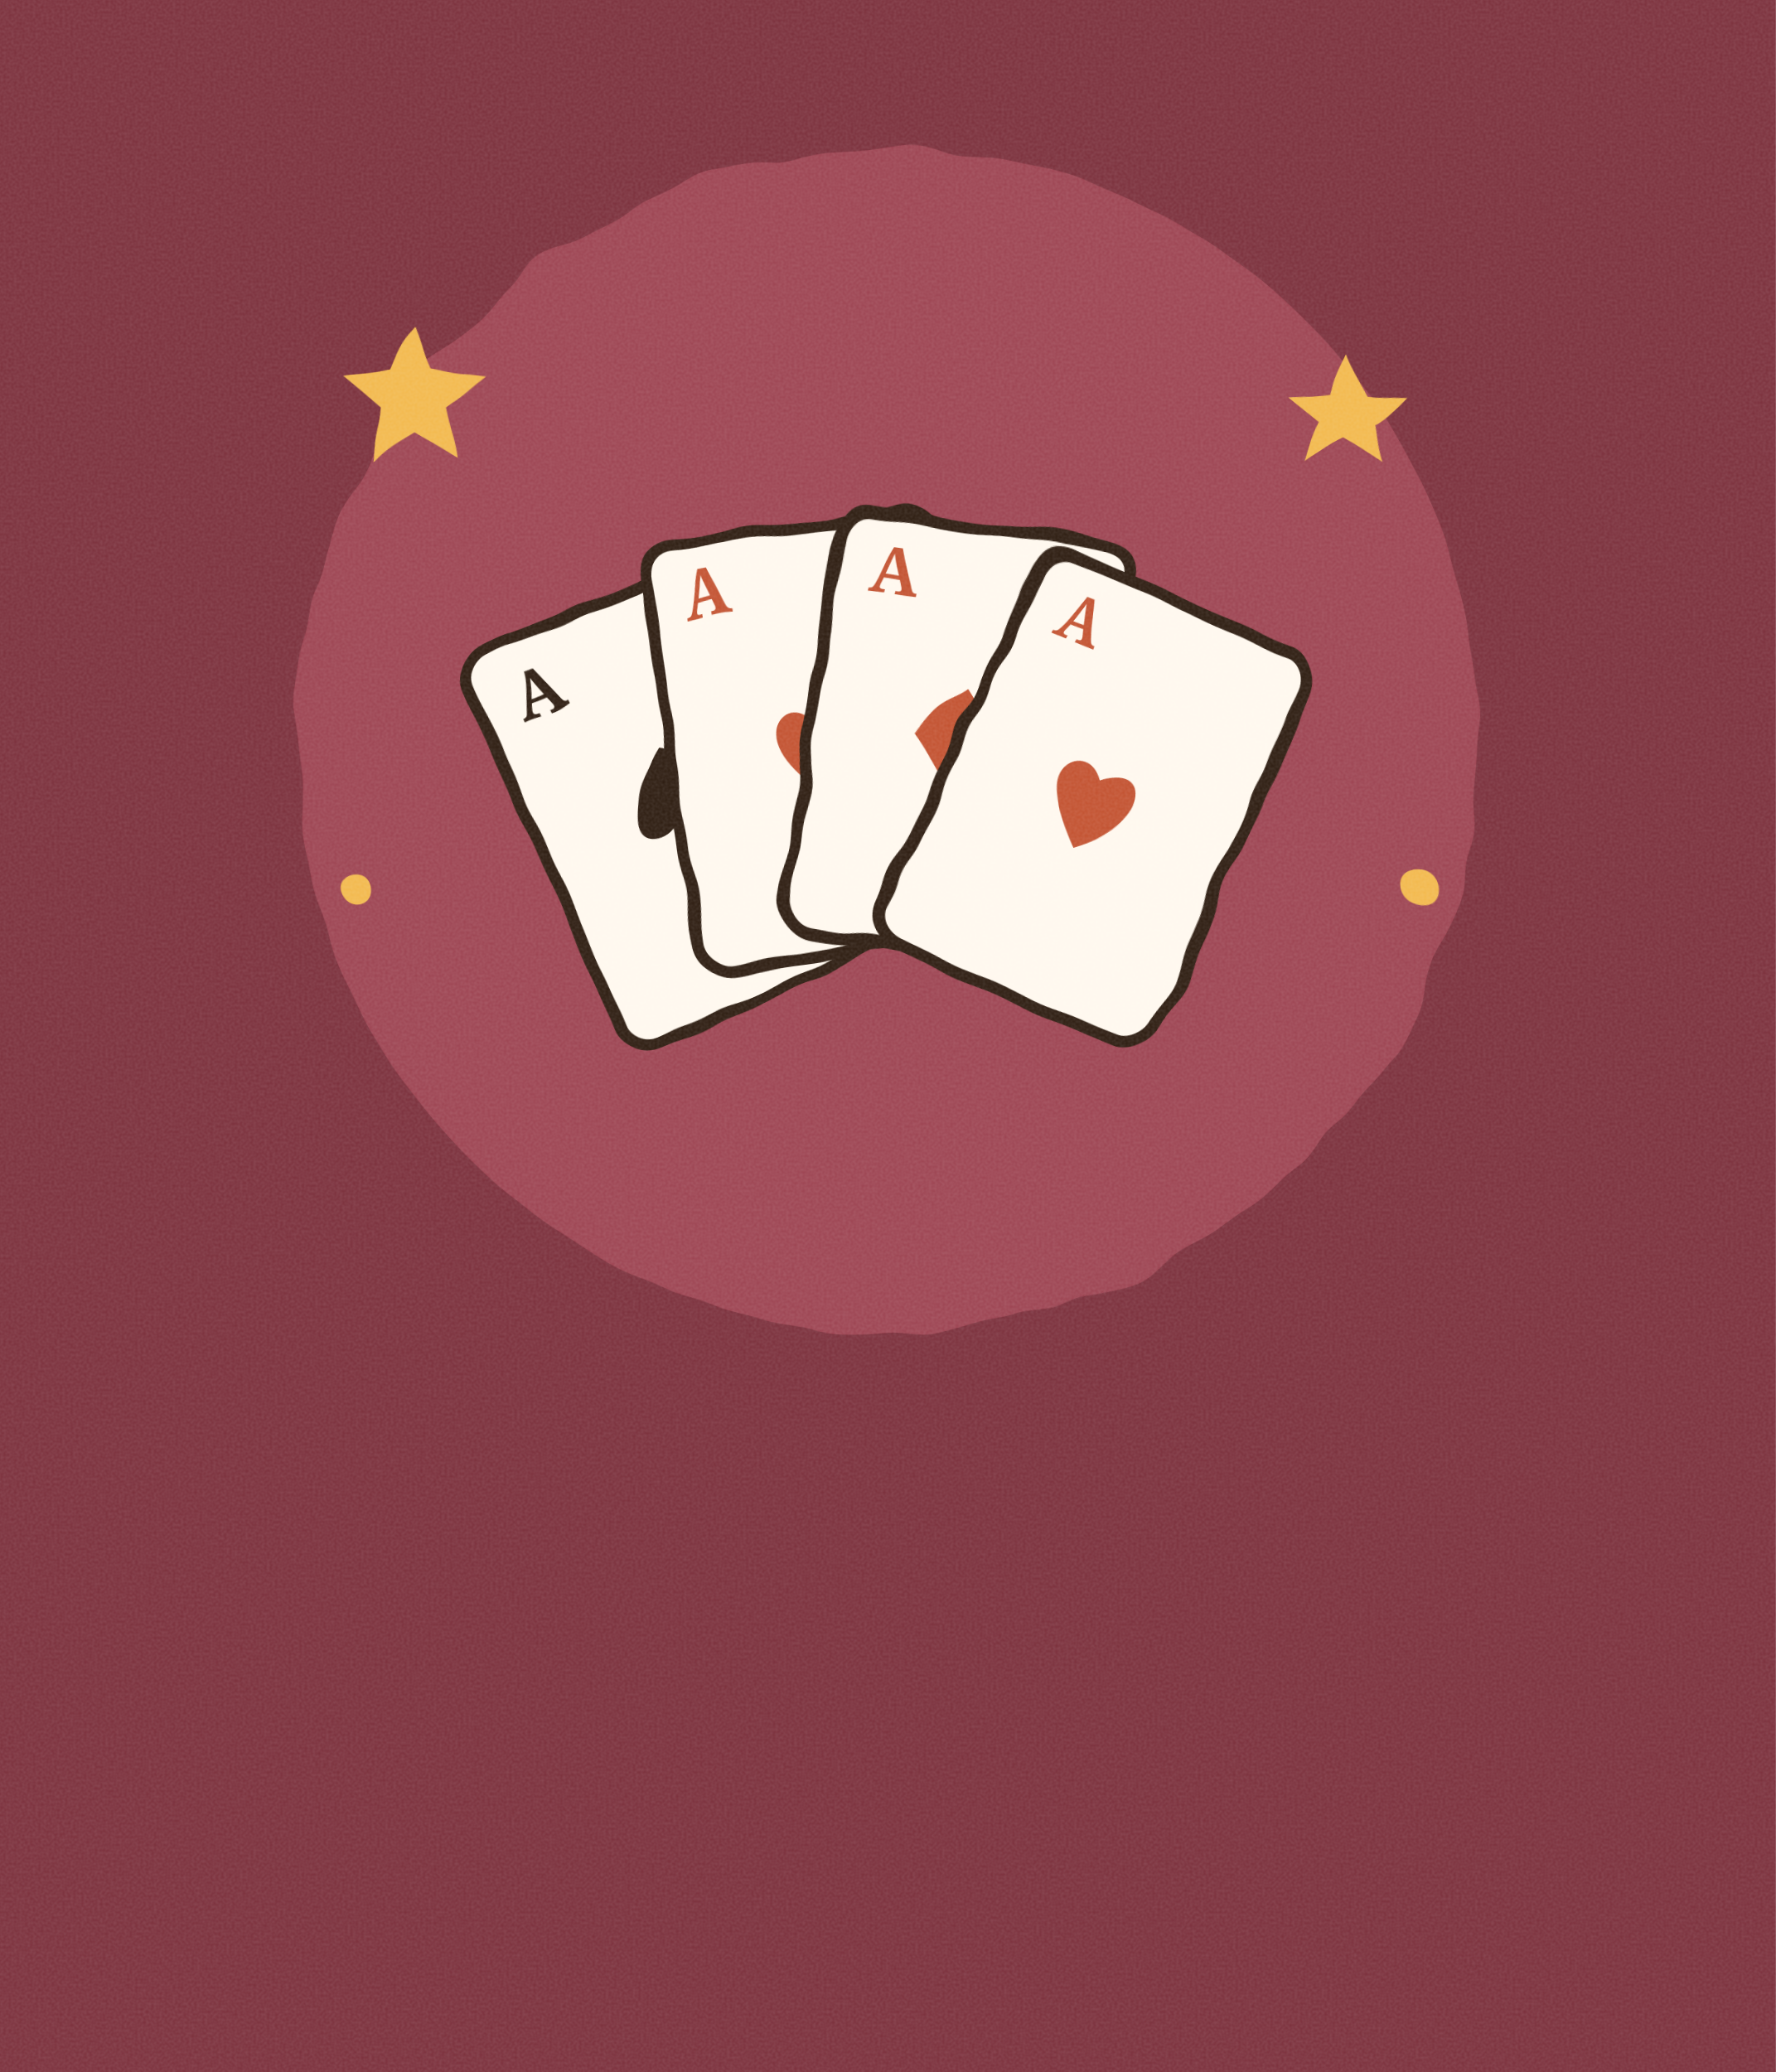
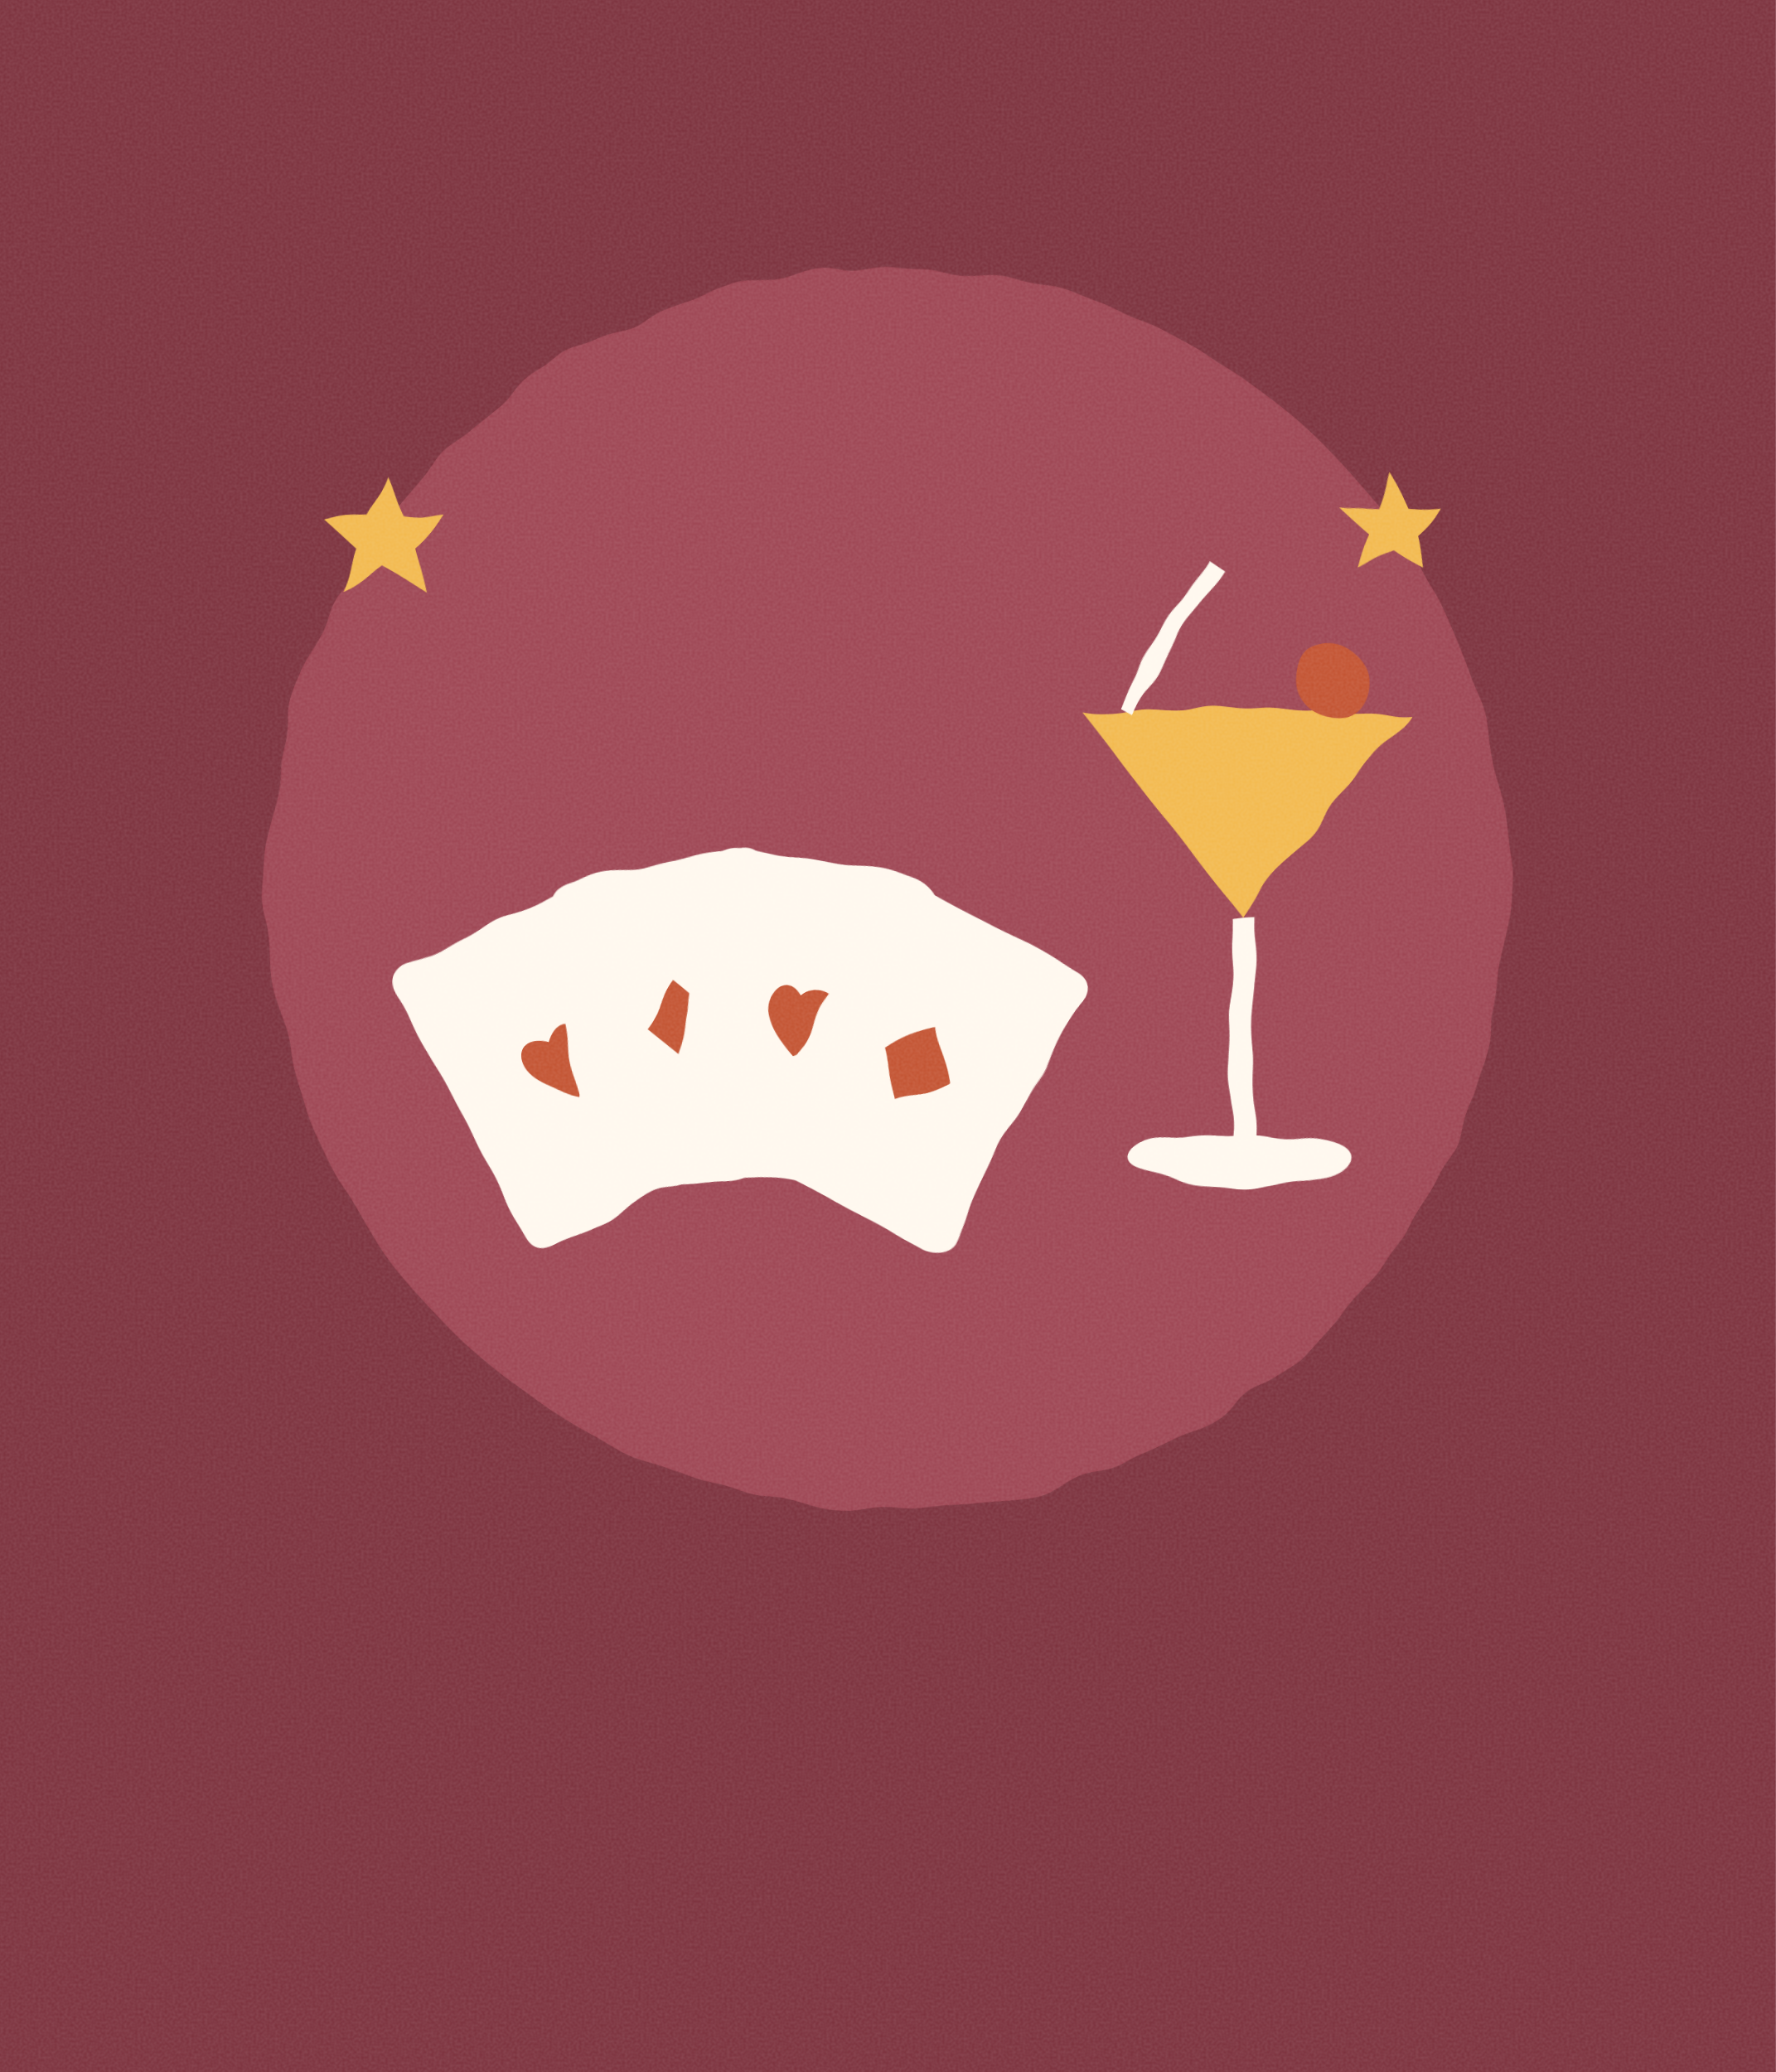
<svg xmlns="http://www.w3.org/2000/svg" viewBox="0 0 600 700">
  <defs>
    <filter id="r">
      <feTurbulence type="fractalNoise" baseFrequency=".035" numOctaves="2" seed="2" />
-       <feDisplacementMap in="SourceGraphic" scale="6" />
+       <feDisplacementMap in="SourceGraphic" scale="7" />
    </filter>
    <filter id="t">
      <feTurbulence type="fractalNoise" baseFrequency="1.1" numOctaves="1" seed="2" />
      <feColorMatrix values="0 0 0 0 1 0 0 0 0 1 0 0 0 0 1 0 0 0 .13 0" />
      <feComposite in2="SourceGraphic" operator="in" />
    </filter>
  </defs>
  <rect width="600" height="700" fill="#7A2E3A" />
  <g filter="url(#r)">
-     <circle cx="300" cy="250" r="200" fill="#9C4250" />
-     <g transform="translate(300 330)">
-       <g transform="translate(-70 -60) rotate(-24)">
-         <rect x="-50" y="-72" width="100" height="144" rx="10" fill="#FFF8EE" stroke="#2B1A0E" stroke-width="4" />
-         <path d="M0 -20 c-26 22 -18 36 -2 26 l-6 14 h16 l-6 -14 c16 10 24 -4 -2 -26z" fill="#2B1A0E" />
-         <text x="-38" y="-46" font-family="Georgia" font-size="22" font-weight="700" fill="#2B1A0E">A</text>
+     <circle cx="300" cy="300" r="210" fill="#9C4250" />
+     <g transform="translate(250 360)">
+       <g transform="translate(-60 0) rotate(-28)">
+         <rect x="-38" y="-54" width="76" height="108" rx="8" fill="#FFF8EE" />
+         <g>
+           <path d="M0 -8 c-9 -10 -20 4 0 20 c20 -16 9 -30 0 -20z" fill="#C2502E" />
+         </g>
      </g>
-       <g transform="translate(-24 -80) rotate(-8)">
-         <rect x="-50" y="-72" width="100" height="144" rx="10" fill="#FFF8EE" stroke="#2B1A0E" stroke-width="4" />
-         <path d="M0 -6 c-11 -12 -24 4 0 24 c24 -20 11 -36 0 -24z" fill="#C2502E" />
-         <text x="-38" y="-46" font-family="Georgia" font-size="22" font-weight="700" fill="#C2502E">A</text>
+       <g transform="translate(-20 -15) rotate(-10)">
+         <rect x="-38" y="-54" width="76" height="108" rx="8" fill="#FFF8EE" />
+         <g>
+           <path d="M0 -14 l12 14 -12 14 -12 -14z" fill="#C2502E" />
+         </g>
      </g>
-       <g transform="translate(24 -80) rotate(8)">
-         <rect x="-50" y="-72" width="100" height="144" rx="10" fill="#FFF8EE" stroke="#2B1A0E" stroke-width="4" />
-         <path d="M0 -18 l15 18 -15 18 -15 -18z" fill="#C2502E" />
-         <text x="-38" y="-46" font-family="Georgia" font-size="22" font-weight="700" fill="#C2502E">A</text>
+       <g transform="translate(20 -15) rotate(10)">
+         <rect x="-38" y="-54" width="76" height="108" rx="8" fill="#FFF8EE" />
+         <g>
+           <path d="M0 -8 c-9 -10 -20 4 0 20 c20 -16 9 -30 0 -20z" fill="#C2502E" />
+         </g>
      </g>
-       <g transform="translate(70 -60) rotate(24)">
-         <rect x="-50" y="-72" width="100" height="144" rx="10" fill="#FFF8EE" stroke="#2B1A0E" stroke-width="4" />
-         <path d="M0 -6 c-11 -12 -24 4 0 24 c24 -20 11 -36 0 -24z" fill="#C2502E" />
-         <text x="-38" y="-46" font-family="Georgia" font-size="22" font-weight="700" fill="#C2502E">A</text>
+       <g transform="translate(60 0) rotate(28)">
+         <rect x="-38" y="-54" width="76" height="108" rx="8" fill="#FFF8EE" />
+         <g>
+           <path d="M0 -14 l12 14 -12 14 -12 -14z" fill="#C2502E" />
+         </g>
      </g>
    </g>
+     <g transform="translate(420 300)">
+       <path d="M-55 -60 L55 -60 L0 10 Z" fill="#F2B84B" />
+       <rect x="-4" y="10" width="8" height="80" fill="#FFF8EE" />
+       <ellipse cx="0" cy="92" rx="38" ry="9" fill="#FFF8EE" />
+       <circle cx="30" cy="-70" r="12" fill="#C2502E" />
+       <path d="M-40 -60 L-10 -110" stroke="#FFF8EE" stroke-width="5" />
+     </g>
    <g fill="#F2B84B">
-       <path d="M140 110 l7 16 17 1 -13 11 4 17 -15 -9 -15 9 4 -17 -13 -11 17 -1z" />
-       <path d="M455 120 l6 13 14 1 -11 9 4 14 -13 -8 -13 8 4 -14 -11 -9 14 -1z" />
-       <circle cx="480" cy="300" r="6" />
-       <circle cx="120" cy="300" r="5" />
+       <path d="M130 160 l6 14 15 1 -11 10 4 15 -14 -8 -14 8 4 -15 -11 -10 15 -1z" />
+       <path d="M470 160 l5 11 12 1 -9 8 3 12 -11 -7 -11 7 3 -12 -9 -8 12 -1z" />
    </g>
  </g>
  <rect width="600" height="700" filter="url(#t)" />
</svg>
